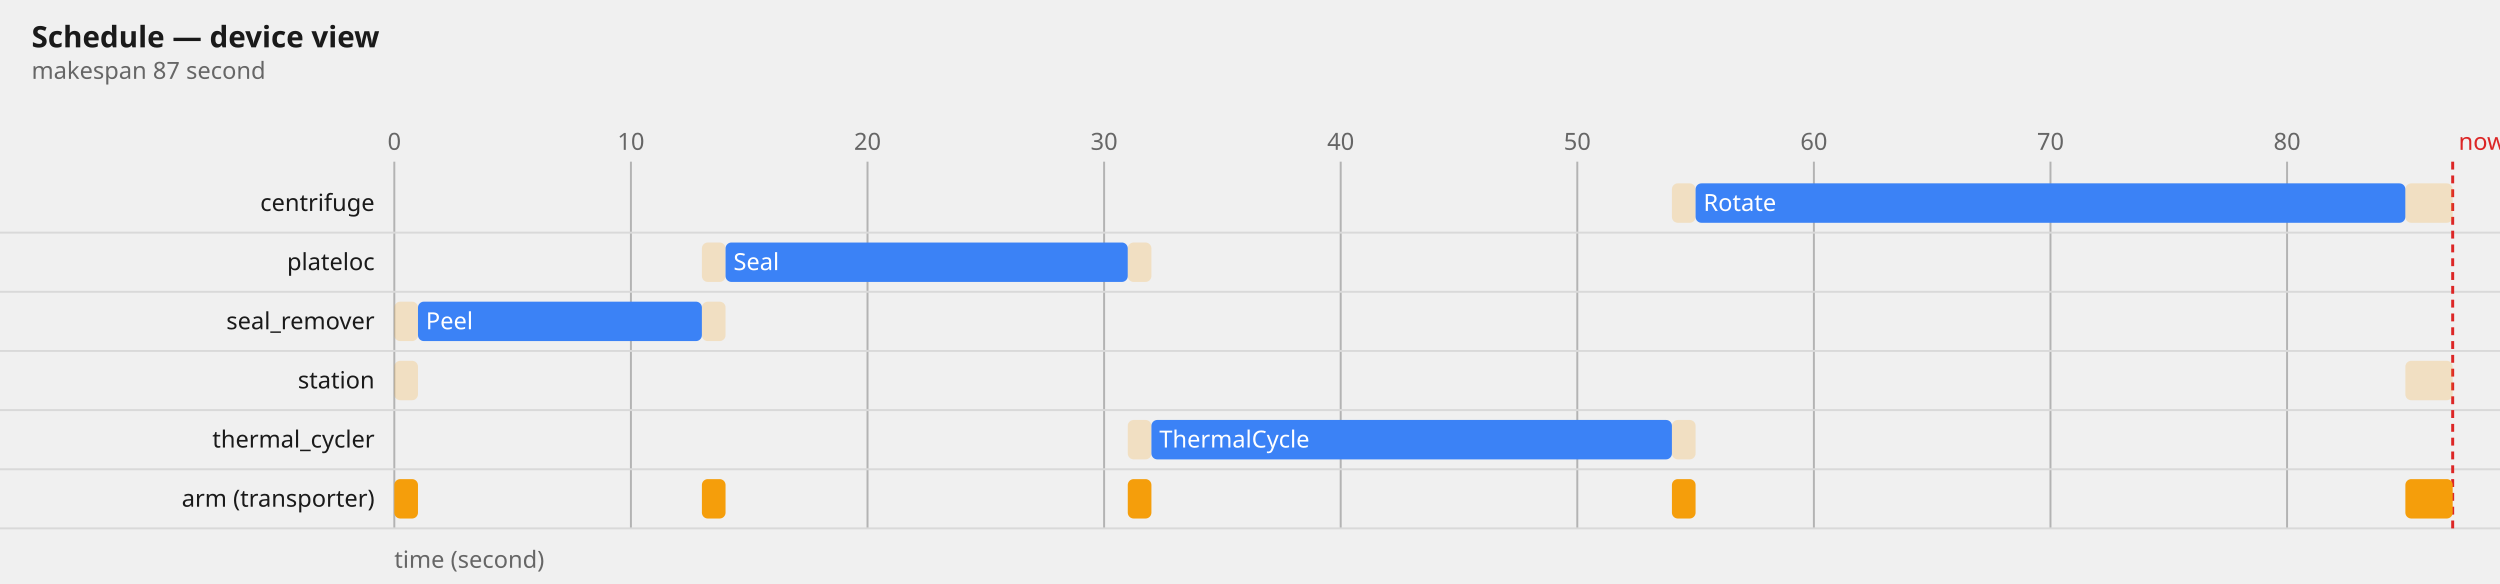
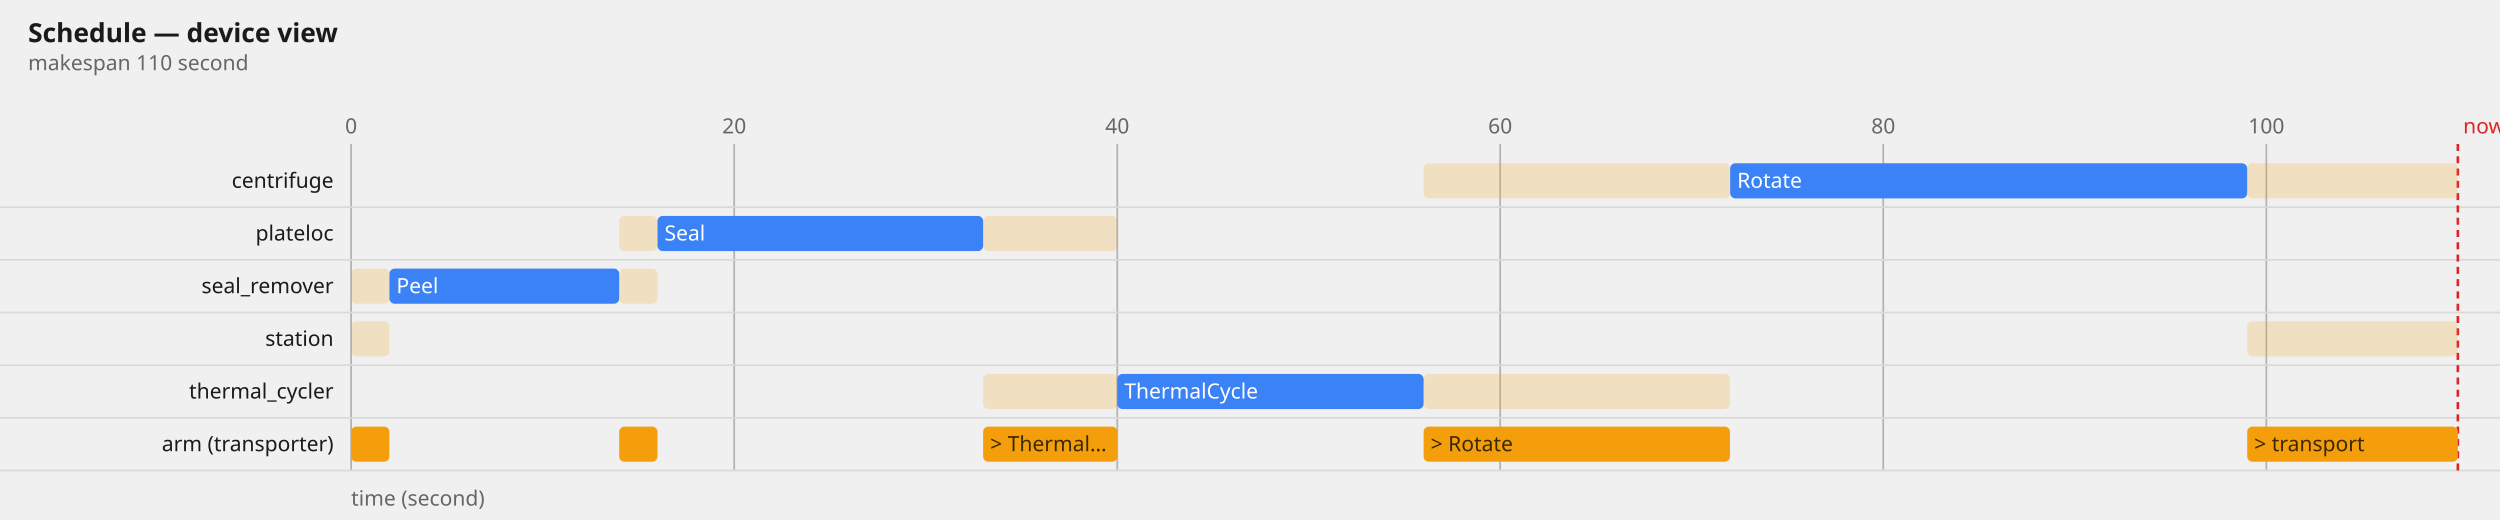
- <svg xmlns="http://www.w3.org/2000/svg" viewBox="0 0 1268 296" width="1268" height="296" font-family="system-ui, sans-serif" font-size="12">
+ <svg xmlns="http://www.w3.org/2000/svg" viewBox="0 0 1424 296" width="1424" height="296" font-family="system-ui, sans-serif" font-size="12">
  <text fill="#1a1a1a" font-size="15" font-weight="600" x="16" y="24">Schedule — device view</text>
-   <text fill="#666666" x="16" y="40">makespan 87 second</text>
+   <text fill="#666666" x="16" y="40">makespan 110 second</text>
  <defs>
    <marker id="ah" markerWidth="8" markerHeight="8" refX="7" refY="3" orient="auto">
      <path d="M0,0 L7,3 L0,6 Z" fill="#9333ea" />
    </marker>
  </defs>
  <g transform="translate(0,48)">
    <line stroke="#b3b3b3" stroke-width="1" x1="200.0" y1="34.0" x2="200.0" y2="220.0" />
    <text fill="#666666" x="200.0" y="28.0" text-anchor="middle">0</text>
-     <line stroke="#b3b3b3" stroke-width="1" x1="320.0" y1="34.0" x2="320.0" y2="220.0" />
-     <text fill="#666666" x="320.0" y="28.0" text-anchor="middle">10</text>
-     <line stroke="#b3b3b3" stroke-width="1" x1="440.0" y1="34.0" x2="440.0" y2="220.0" />
-     <text fill="#666666" x="440.0" y="28.0" text-anchor="middle">20</text>
-     <line stroke="#b3b3b3" stroke-width="1" x1="560.0" y1="34.0" x2="560.0" y2="220.0" />
-     <text fill="#666666" x="560.0" y="28.0" text-anchor="middle">30</text>
-     <line stroke="#b3b3b3" stroke-width="1" x1="680.0" y1="34.0" x2="680.0" y2="220.0" />
-     <text fill="#666666" x="680.0" y="28.0" text-anchor="middle">40</text>
-     <line stroke="#b3b3b3" stroke-width="1" x1="800.0" y1="34.0" x2="800.0" y2="220.0" />
-     <text fill="#666666" x="800.0" y="28.0" text-anchor="middle">50</text>
-     <line stroke="#b3b3b3" stroke-width="1" x1="920.0" y1="34.0" x2="920.0" y2="220.0" />
-     <text fill="#666666" x="920.0" y="28.0" text-anchor="middle">60</text>
-     <line stroke="#b3b3b3" stroke-width="1" x1="1040.0" y1="34.0" x2="1040.0" y2="220.0" />
-     <text fill="#666666" x="1040.0" y="28.0" text-anchor="middle">70</text>
-     <line stroke="#b3b3b3" stroke-width="1" x1="1160.0" y1="34.0" x2="1160.0" y2="220.0" />
-     <text fill="#666666" x="1160.0" y="28.0" text-anchor="middle">80</text>
+     <line stroke="#b3b3b3" stroke-width="1" x1="418.2" y1="34.0" x2="418.2" y2="220.0" />
+     <text fill="#666666" x="418.2" y="28.0" text-anchor="middle">20</text>
+     <line stroke="#b3b3b3" stroke-width="1" x1="636.4" y1="34.0" x2="636.4" y2="220.0" />
+     <text fill="#666666" x="636.4" y="28.0" text-anchor="middle">40</text>
+     <line stroke="#b3b3b3" stroke-width="1" x1="854.5" y1="34.0" x2="854.5" y2="220.0" />
+     <text fill="#666666" x="854.5" y="28.0" text-anchor="middle">60</text>
+     <line stroke="#b3b3b3" stroke-width="1" x1="1072.7" y1="34.0" x2="1072.7" y2="220.0" />
+     <text fill="#666666" x="1072.7" y="28.0" text-anchor="middle">80</text>
+     <line stroke="#b3b3b3" stroke-width="1" x1="1290.9" y1="34.0" x2="1290.9" y2="220.0" />
+     <text fill="#666666" x="1290.9" y="28.0" text-anchor="middle">100</text>
    <text fill="#666666" x="200.0" y="240.0">time (second)</text>
-     <line stroke="#d9d9d9" stroke-width="1" x1="0" y1="70.0" x2="1268.0" y2="70.0" />
+     <line stroke="#d9d9d9" stroke-width="1" x1="0" y1="70.0" x2="1424.0" y2="70.0" />
    <text fill="#1a1a1a" x="190.0" y="59.0" text-anchor="end">centrifuge</text>
-     <line stroke="#d9d9d9" stroke-width="1" x1="0" y1="100.0" x2="1268.0" y2="100.0" />
+     <line stroke="#d9d9d9" stroke-width="1" x1="0" y1="100.0" x2="1424.0" y2="100.0" />
    <text fill="#1a1a1a" x="190.0" y="89.0" text-anchor="end">plateloc</text>
-     <line stroke="#d9d9d9" stroke-width="1" x1="0" y1="130.0" x2="1268.0" y2="130.0" />
+     <line stroke="#d9d9d9" stroke-width="1" x1="0" y1="130.0" x2="1424.0" y2="130.0" />
    <text fill="#1a1a1a" x="190.0" y="119.0" text-anchor="end">seal_remover</text>
-     <line stroke="#d9d9d9" stroke-width="1" x1="0" y1="160.0" x2="1268.0" y2="160.0" />
+     <line stroke="#d9d9d9" stroke-width="1" x1="0" y1="160.0" x2="1424.0" y2="160.0" />
    <text fill="#1a1a1a" x="190.0" y="149.0" text-anchor="end">station</text>
-     <line stroke="#d9d9d9" stroke-width="1" x1="0" y1="190.0" x2="1268.0" y2="190.0" />
+     <line stroke="#d9d9d9" stroke-width="1" x1="0" y1="190.0" x2="1424.0" y2="190.0" />
    <text fill="#1a1a1a" x="190.0" y="179.0" text-anchor="end">thermal_cycler</text>
-     <line stroke="#d9d9d9" stroke-width="1" x1="0" y1="220.0" x2="1268.0" y2="220.0" />
+     <line stroke="#d9d9d9" stroke-width="1" x1="0" y1="220.0" x2="1424.0" y2="220.0" />
    <text fill="#1a1a1a" x="190.0" y="209.0" text-anchor="end">arm (transporter)</text>
-     <line stroke="#dc2626" stroke-width="1.5" stroke-dasharray="4 3" x1="1244.0" y1="34.0" x2="1244.0" y2="220.0" />
-     <text fill="#dc2626" x="1247.0" y="28.0">now=87</text>
-     <rect fill="#f59e0b" x="200.0" y="195.0" width="12.0" height="20" rx="3" />
-     <rect fill="#f59e0b" fill-opacity="0.2" x="200.0" y="135.0" width="12.0" height="20" rx="3" />
-     <rect fill="#f59e0b" fill-opacity="0.2" x="200.0" y="105.0" width="12.0" height="20" rx="3" />
-     <rect fill="#3b82f6" x="212.0" y="105.0" width="144.0" height="20" rx="3" />
-     <text fill="#ffffff" x="216.0" y="119.0">Peel</text>
-     <rect fill="#f59e0b" x="356.0" y="195.0" width="12.0" height="20" rx="3" />
-     <rect fill="#f59e0b" fill-opacity="0.2" x="356.0" y="105.0" width="12.0" height="20" rx="3" />
-     <rect fill="#f59e0b" fill-opacity="0.2" x="356.0" y="75.0" width="12.0" height="20" rx="3" />
-     <rect fill="#3b82f6" x="368.0" y="75.0" width="204.0" height="20" rx="3" />
-     <text fill="#ffffff" x="372.0" y="89.0">Seal</text>
-     <rect fill="#f59e0b" x="572.0" y="195.0" width="12.0" height="20" rx="3" />
-     <rect fill="#f59e0b" fill-opacity="0.2" x="572.0" y="75.0" width="12.0" height="20" rx="3" />
-     <rect fill="#f59e0b" fill-opacity="0.2" x="572.0" y="165.0" width="12.0" height="20" rx="3" />
-     <rect fill="#3b82f6" x="584.0" y="165.0" width="264.0" height="20" rx="3" />
-     <text fill="#ffffff" x="588.0" y="179.0">ThermalCycle</text>
-     <rect fill="#f59e0b" x="848.0" y="195.0" width="12.0" height="20" rx="3" />
-     <rect fill="#f59e0b" fill-opacity="0.2" x="848.0" y="165.0" width="12.0" height="20" rx="3" />
-     <rect fill="#f59e0b" fill-opacity="0.2" x="848.0" y="45.0" width="12.0" height="20" rx="3" />
-     <rect fill="#3b82f6" x="860.0" y="45.0" width="360.0" height="20" rx="3" />
-     <text fill="#ffffff" x="864.0" y="59.0">Rotate</text>
-     <rect fill="#f59e0b" x="1220.0" y="195.0" width="24.0" height="20" rx="3" />
-     <rect fill="#f59e0b" fill-opacity="0.2" x="1220.0" y="45.0" width="24.0" height="20" rx="3" />
-     <rect fill="#f59e0b" fill-opacity="0.2" x="1220.0" y="135.0" width="24.0" height="20" rx="3" />
+     <line stroke="#dc2626" stroke-width="1.5" stroke-dasharray="4 3" x1="1400.0" y1="34.0" x2="1400.0" y2="220.0" />
+     <text fill="#dc2626" x="1403.0" y="28.0">now=110</text>
+     <rect fill="#f59e0b" x="200.0" y="195.0" width="21.8" height="20" rx="3" />
+     <rect fill="#f59e0b" fill-opacity="0.2" x="200.0" y="135.0" width="21.8" height="20" rx="3" />
+     <rect fill="#f59e0b" fill-opacity="0.2" x="200.0" y="105.0" width="21.8" height="20" rx="3" />
+     <rect fill="#3b82f6" x="221.8" y="105.0" width="130.9" height="20" rx="3" />
+     <text fill="#ffffff" x="225.8" y="119.0">Peel</text>
+     <rect fill="#f59e0b" x="352.7" y="195.0" width="21.8" height="20" rx="3" />
+     <rect fill="#f59e0b" fill-opacity="0.2" x="352.7" y="105.0" width="21.8" height="20" rx="3" />
+     <rect fill="#f59e0b" fill-opacity="0.2" x="352.7" y="75.0" width="21.8" height="20" rx="3" />
+     <rect fill="#3b82f6" x="374.5" y="75.0" width="185.5" height="20" rx="3" />
+     <text fill="#ffffff" x="378.5" y="89.0">Seal</text>
+     <rect fill="#f59e0b" x="560.0" y="195.0" width="76.4" height="20" rx="3" />
+     <text fill="#3a2a00" x="564.0" y="209.0">&gt; Thermal…</text>
+     <rect fill="#f59e0b" fill-opacity="0.2" x="560.0" y="75.0" width="76.4" height="20" rx="3" />
+     <rect fill="#f59e0b" fill-opacity="0.2" x="560.0" y="165.0" width="76.4" height="20" rx="3" />
+     <rect fill="#3b82f6" x="636.4" y="165.0" width="174.5" height="20" rx="3" />
+     <text fill="#ffffff" x="640.4" y="179.0">ThermalCycle</text>
+     <rect fill="#f59e0b" x="810.9" y="195.0" width="174.5" height="20" rx="3" />
+     <text fill="#3a2a00" x="814.9" y="209.0">&gt; Rotate</text>
+     <rect fill="#f59e0b" fill-opacity="0.2" x="810.9" y="165.0" width="174.5" height="20" rx="3" />
+     <rect fill="#f59e0b" fill-opacity="0.2" x="810.9" y="45.0" width="174.5" height="20" rx="3" />
+     <rect fill="#3b82f6" x="985.5" y="45.0" width="294.5" height="20" rx="3" />
+     <text fill="#ffffff" x="989.5" y="59.0">Rotate</text>
+     <rect fill="#f59e0b" x="1280.0" y="195.0" width="120.0" height="20" rx="3" />
+     <text fill="#3a2a00" x="1284.0" y="209.0">&gt; transport</text>
+     <rect fill="#f59e0b" fill-opacity="0.2" x="1280.0" y="45.0" width="120.0" height="20" rx="3" />
+     <rect fill="#f59e0b" fill-opacity="0.2" x="1280.0" y="135.0" width="120.0" height="20" rx="3" />
  </g>
</svg>
